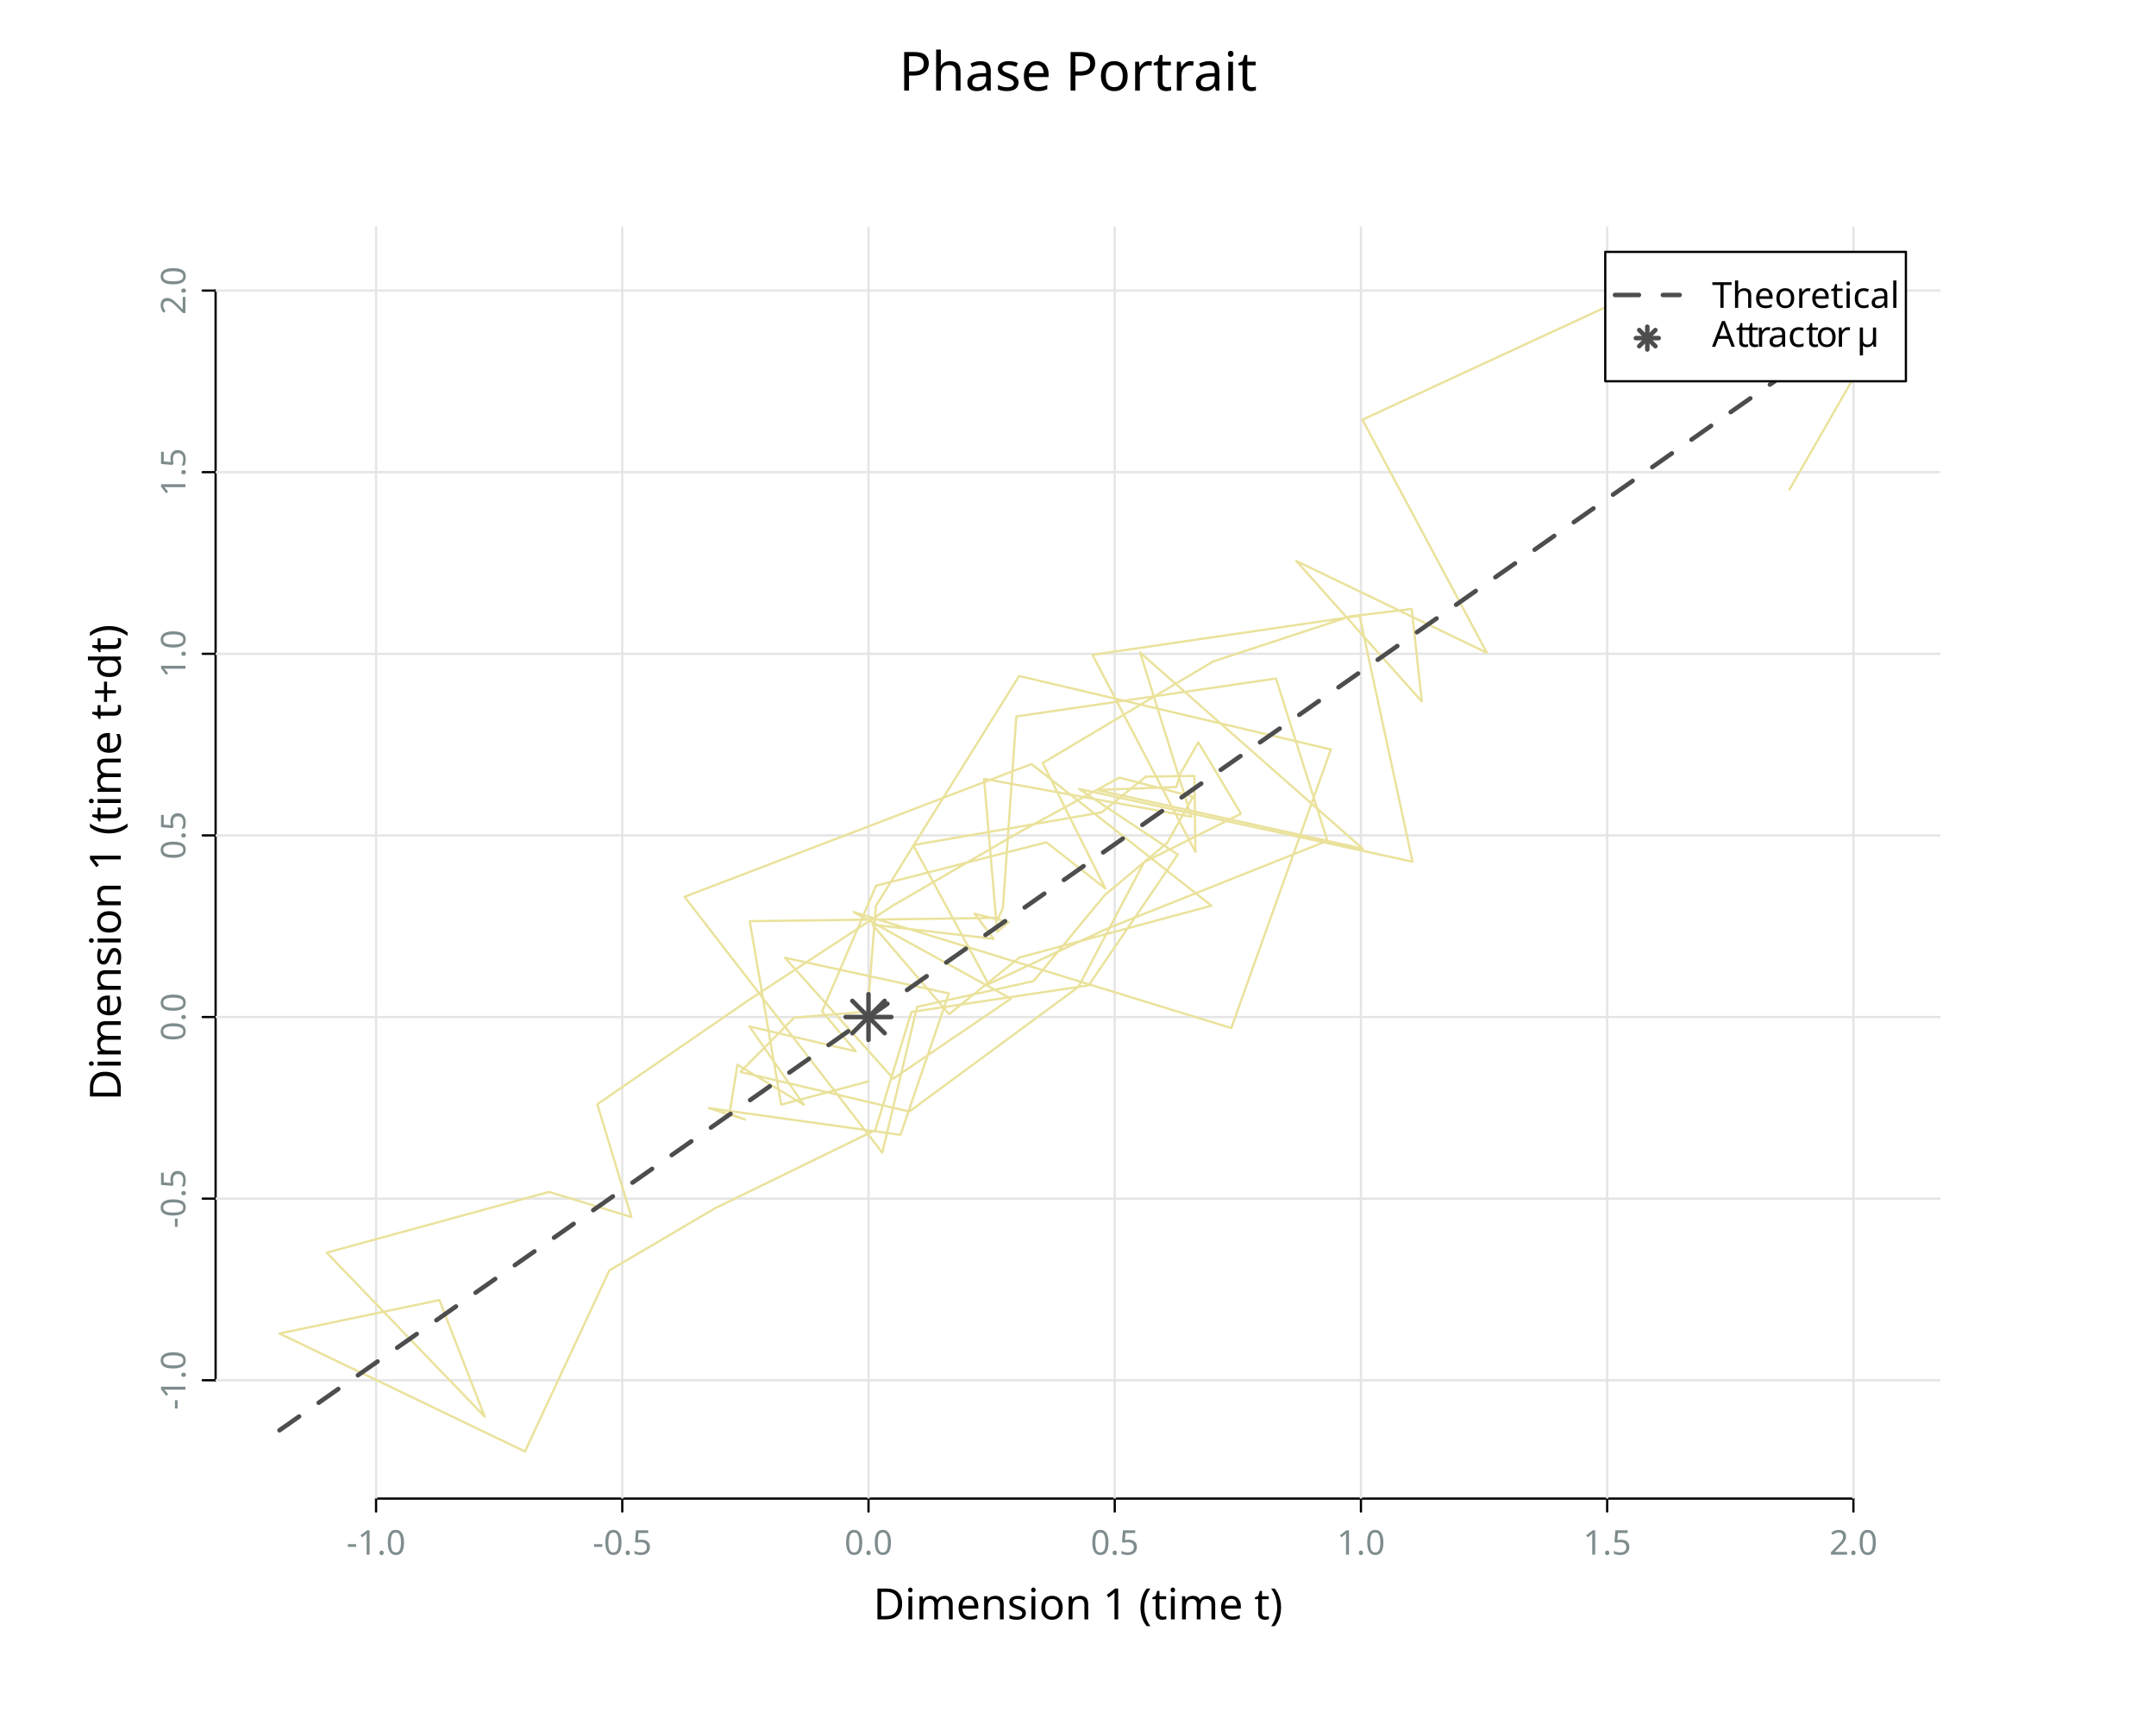
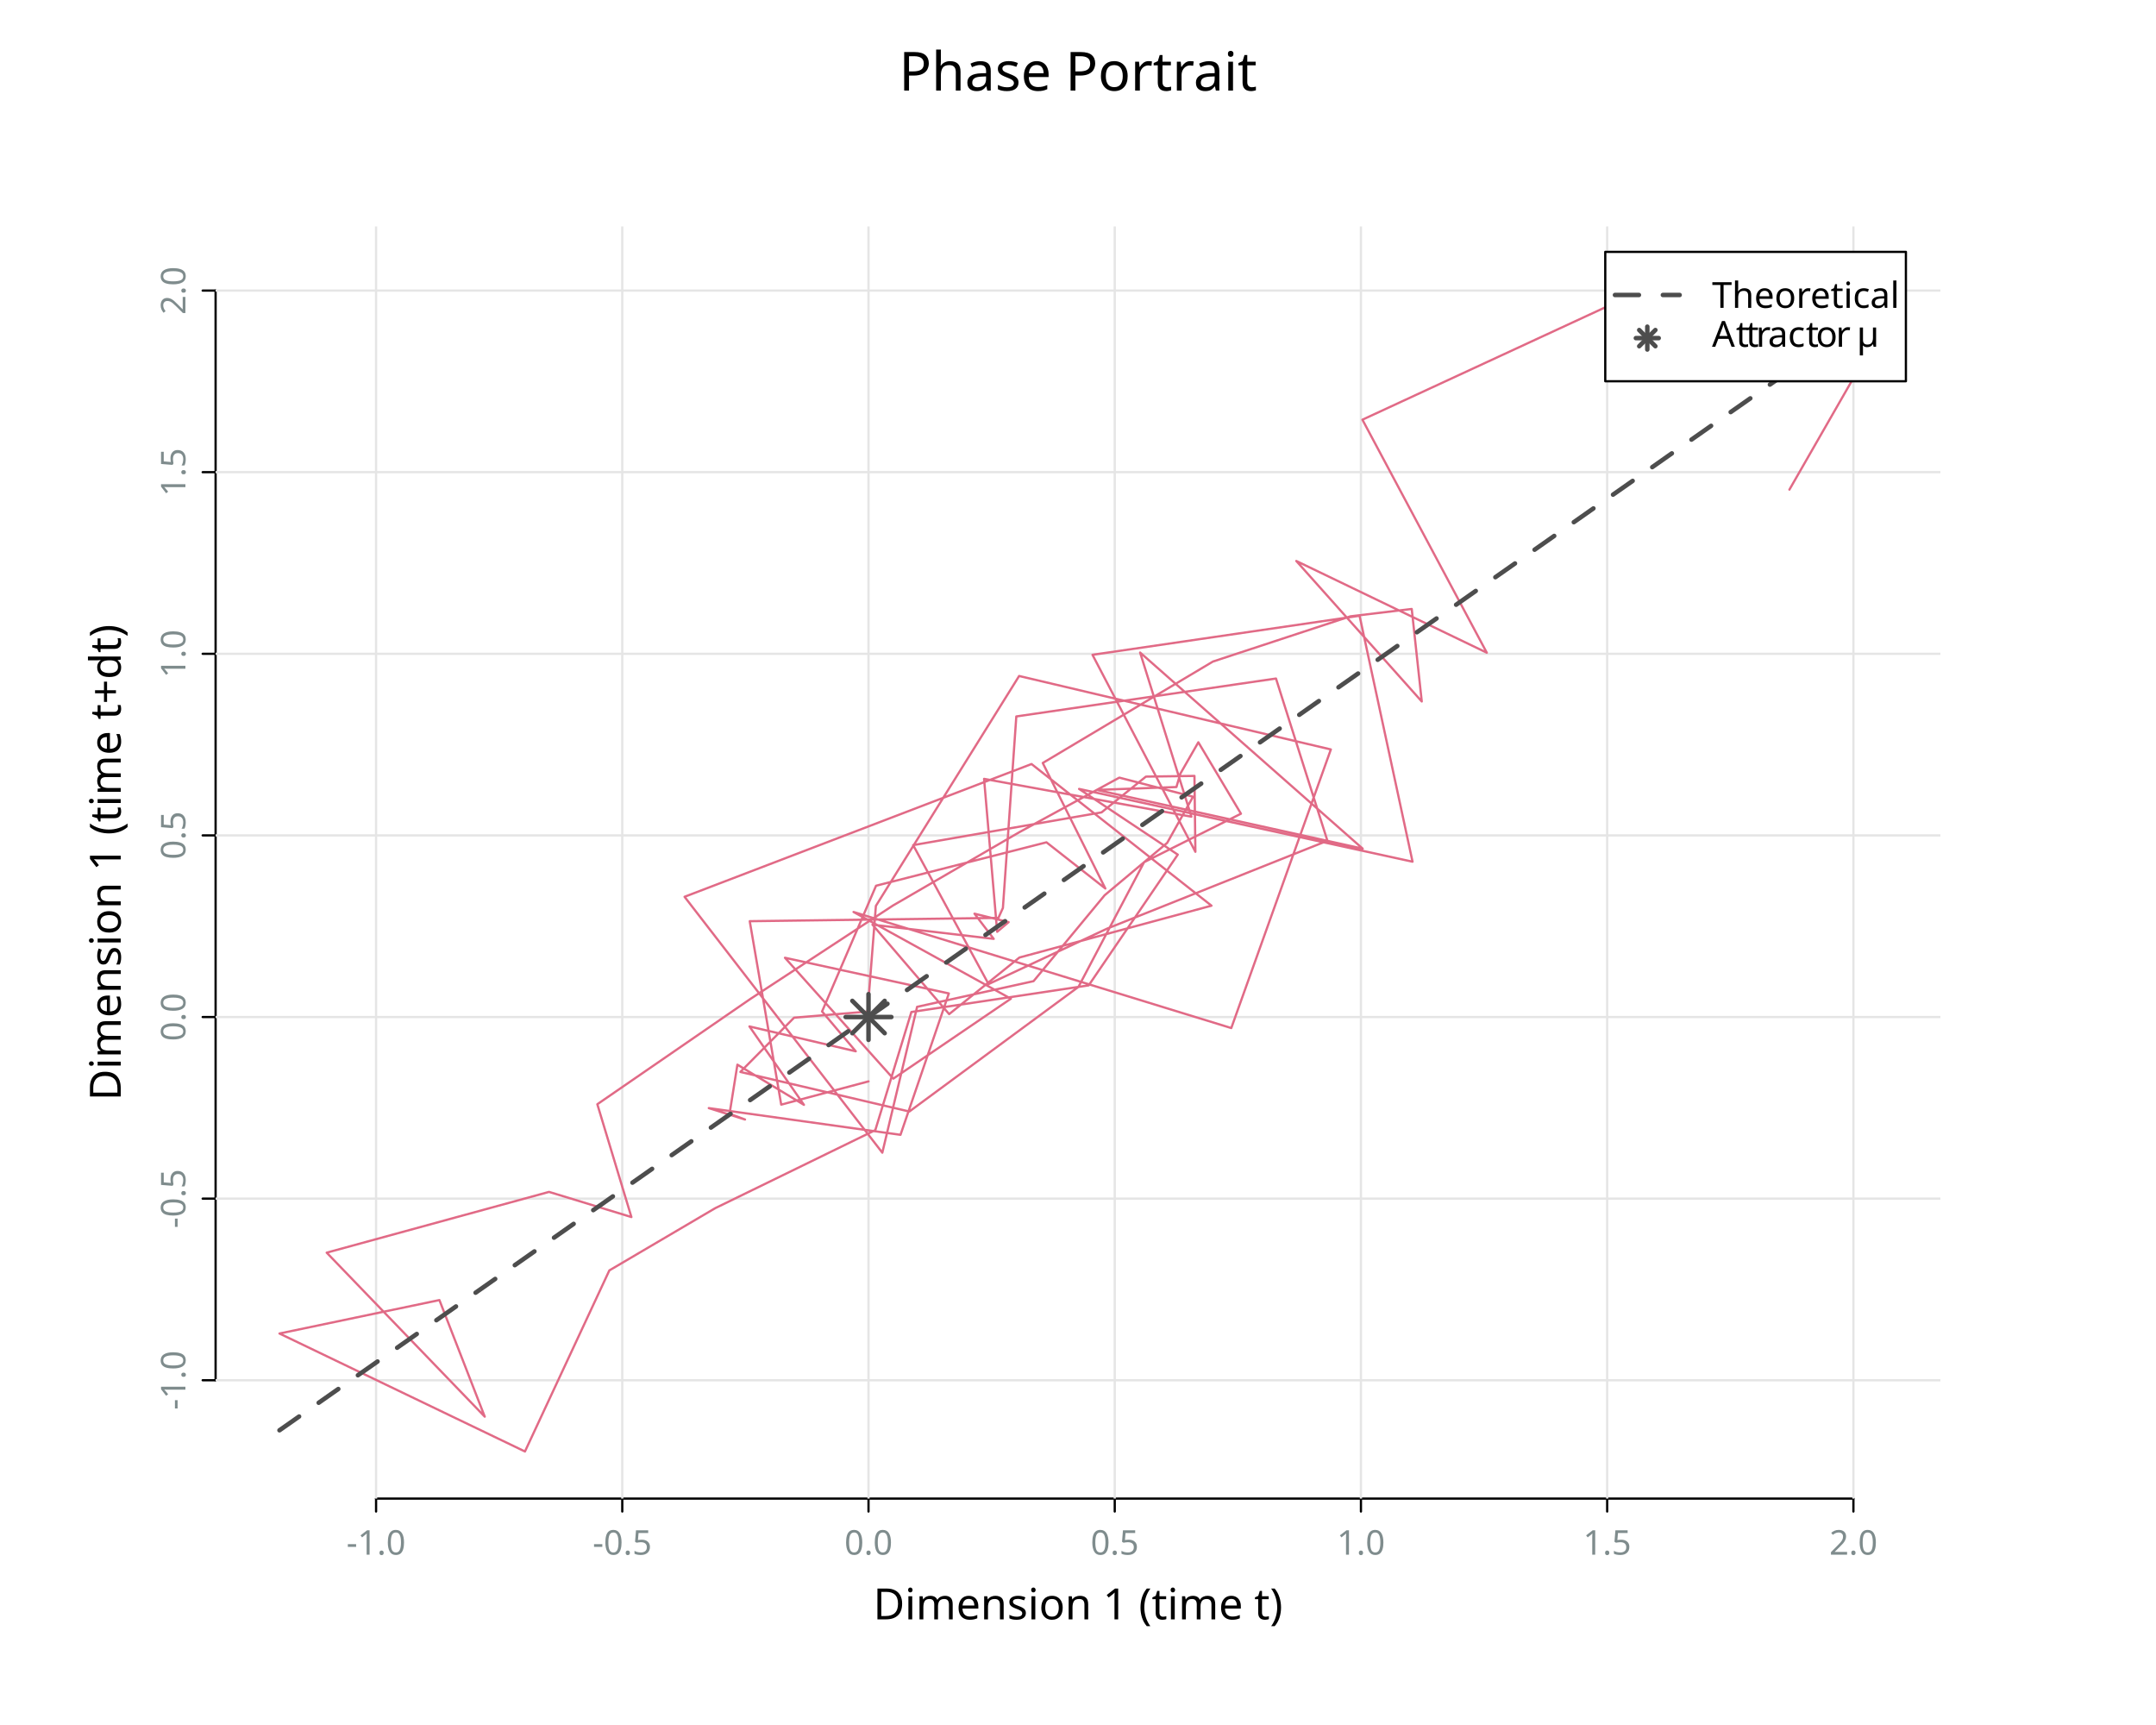
<svg xmlns="http://www.w3.org/2000/svg" class="svglite" data-engine-version="2.0" width="720.00pt" height="576.00pt" viewBox="0 0 720.00 576.00">
  <defs>
    <style type="text/css">
    .svglite line, .svglite polyline, .svglite polygon, .svglite path, .svglite rect, .svglite circle {
      fill: none;
      stroke: #000000;
      stroke-linecap: round;
      stroke-linejoin: round;
      stroke-miterlimit: 10.00;
    }
  </style>
  </defs>
  <rect width="100%" height="100%" style="stroke: none; fill: #FFFFFF;" />
  <defs>
    <clipPath id="cpMC4wMHw3MjAuMDB8MC4wMHw1NzYuMDA=">
      <rect x="0.00" y="0.00" width="720.00" height="576.00" />
    </clipPath>
  </defs>
  <g clip-path="url(#cpMC4wMHw3MjAuMDB8MC4wMHw1NzYuMDA=)">
    <line x1="125.59" y1="500.40" x2="618.95" y2="500.40" style="stroke-width: 0.75;" />
    <line x1="125.59" y1="500.40" x2="125.59" y2="504.72" style="stroke-width: 0.75;" />
    <line x1="207.81" y1="500.40" x2="207.81" y2="504.72" style="stroke-width: 0.75;" />
    <line x1="290.04" y1="500.40" x2="290.04" y2="504.72" style="stroke-width: 0.75;" />
    <line x1="372.27" y1="500.40" x2="372.27" y2="504.72" style="stroke-width: 0.75;" />
    <line x1="454.49" y1="500.40" x2="454.49" y2="504.72" style="stroke-width: 0.75;" />
    <line x1="536.72" y1="500.40" x2="536.72" y2="504.72" style="stroke-width: 0.75;" />
    <line x1="618.95" y1="500.40" x2="618.95" y2="504.72" style="stroke-width: 0.75;" />
    <text x="125.59" y="519.12" text-anchor="middle" style="font-size: 11.40px; fill: #7F8C8D; font-family: sans;" textLength="19.64px" lengthAdjust="spacingAndGlyphs">-1.0</text>
    <text x="207.81" y="519.12" text-anchor="middle" style="font-size: 11.40px; fill: #7F8C8D; font-family: sans;" textLength="19.64px" lengthAdjust="spacingAndGlyphs">-0.5</text>
    <text x="290.04" y="519.12" text-anchor="middle" style="font-size: 11.40px; fill: #7F8C8D; font-family: sans;" textLength="15.85px" lengthAdjust="spacingAndGlyphs">0.0</text>
    <text x="372.27" y="519.12" text-anchor="middle" style="font-size: 11.40px; fill: #7F8C8D; font-family: sans;" textLength="15.85px" lengthAdjust="spacingAndGlyphs">0.5</text>
    <text x="454.49" y="519.12" text-anchor="middle" style="font-size: 11.40px; fill: #7F8C8D; font-family: sans;" textLength="15.85px" lengthAdjust="spacingAndGlyphs">1.0</text>
    <text x="536.72" y="519.12" text-anchor="middle" style="font-size: 11.40px; fill: #7F8C8D; font-family: sans;" textLength="15.85px" lengthAdjust="spacingAndGlyphs">1.5</text>
    <text x="618.95" y="519.12" text-anchor="middle" style="font-size: 11.40px; fill: #7F8C8D; font-family: sans;" textLength="15.85px" lengthAdjust="spacingAndGlyphs">2.0</text>
    <line x1="72.00" y1="460.88" x2="72.00" y2="97.03" style="stroke-width: 0.75;" />
    <line x1="72.00" y1="460.88" x2="67.68" y2="460.88" style="stroke-width: 0.75;" />
    <line x1="72.00" y1="400.24" x2="67.68" y2="400.24" style="stroke-width: 0.75;" />
    <line x1="72.00" y1="339.60" x2="67.68" y2="339.60" style="stroke-width: 0.75;" />
    <line x1="72.00" y1="278.95" x2="67.68" y2="278.95" style="stroke-width: 0.75;" />
    <line x1="72.00" y1="218.31" x2="67.68" y2="218.31" style="stroke-width: 0.75;" />
    <line x1="72.00" y1="157.67" x2="67.68" y2="157.67" style="stroke-width: 0.75;" />
    <line x1="72.00" y1="97.03" x2="67.68" y2="97.03" style="stroke-width: 0.75;" />
    <text transform="translate(61.92,460.88) rotate(-90)" text-anchor="middle" style="font-size: 11.40px; fill: #7F8C8D; font-family: sans;" textLength="19.64px" lengthAdjust="spacingAndGlyphs">-1.0</text>
    <text transform="translate(61.92,400.24) rotate(-90)" text-anchor="middle" style="font-size: 11.40px; fill: #7F8C8D; font-family: sans;" textLength="19.64px" lengthAdjust="spacingAndGlyphs">-0.5</text>
    <text transform="translate(61.92,339.60) rotate(-90)" text-anchor="middle" style="font-size: 11.40px; fill: #7F8C8D; font-family: sans;" textLength="15.85px" lengthAdjust="spacingAndGlyphs">0.0</text>
    <text transform="translate(61.92,278.95) rotate(-90)" text-anchor="middle" style="font-size: 11.40px; fill: #7F8C8D; font-family: sans;" textLength="15.85px" lengthAdjust="spacingAndGlyphs">0.5</text>
    <text transform="translate(61.92,218.31) rotate(-90)" text-anchor="middle" style="font-size: 11.40px; fill: #7F8C8D; font-family: sans;" textLength="15.85px" lengthAdjust="spacingAndGlyphs">1.0</text>
    <text transform="translate(61.92,157.67) rotate(-90)" text-anchor="middle" style="font-size: 11.40px; fill: #7F8C8D; font-family: sans;" textLength="15.85px" lengthAdjust="spacingAndGlyphs">1.5</text>
    <text transform="translate(61.92,97.03) rotate(-90)" text-anchor="middle" style="font-size: 11.40px; fill: #7F8C8D; font-family: sans;" textLength="15.85px" lengthAdjust="spacingAndGlyphs">2.0</text>
  </g>
  <defs>
    <clipPath id="cpNzIuMDB8NjQ4LjAwfDc1LjYwfDUwMC40MA==">
      <rect x="72.00" y="75.60" width="576.00" height="424.80" />
    </clipPath>
  </defs>
  <g clip-path="url(#cpNzIuMDB8NjQ4LjAwfDc1LjYwfDUwMC40MA==)">
    <line x1="72.00" y1="460.88" x2="648.00" y2="460.88" style="stroke-width: 0.75; stroke: #E5E5E5;" />
    <line x1="72.00" y1="400.24" x2="648.00" y2="400.24" style="stroke-width: 0.75; stroke: #E5E5E5;" />
    <line x1="72.00" y1="339.60" x2="648.00" y2="339.60" style="stroke-width: 0.75; stroke: #E5E5E5;" />
    <line x1="72.00" y1="278.95" x2="648.00" y2="278.95" style="stroke-width: 0.75; stroke: #E5E5E5;" />
    <line x1="72.00" y1="218.31" x2="648.00" y2="218.31" style="stroke-width: 0.75; stroke: #E5E5E5;" />
    <line x1="72.00" y1="157.67" x2="648.00" y2="157.67" style="stroke-width: 0.75; stroke: #E5E5E5;" />
    <line x1="72.00" y1="97.03" x2="648.00" y2="97.03" style="stroke-width: 0.75; stroke: #E5E5E5;" />
    <line x1="125.59" y1="500.40" x2="125.59" y2="75.60" style="stroke-width: 0.75; stroke: #E5E5E5;" />
    <line x1="207.81" y1="500.40" x2="207.81" y2="75.60" style="stroke-width: 0.75; stroke: #E5E5E5;" />
    <line x1="290.04" y1="500.40" x2="290.04" y2="75.60" style="stroke-width: 0.75; stroke: #E5E5E5;" />
    <line x1="372.27" y1="500.40" x2="372.27" y2="75.60" style="stroke-width: 0.75; stroke: #E5E5E5;" />
    <line x1="454.49" y1="500.40" x2="454.49" y2="75.60" style="stroke-width: 0.75; stroke: #E5E5E5;" />
    <line x1="536.72" y1="500.40" x2="536.72" y2="75.60" style="stroke-width: 0.75; stroke: #E5E5E5;" />
    <line x1="618.95" y1="500.40" x2="618.95" y2="75.60" style="stroke-width: 0.75; stroke: #E5E5E5;" />
  </g>
  <defs>
    <clipPath id="cpMjguODB8NjkxLjIwfDQzLjIwfDU0My42MA==">
      <rect x="28.80" y="43.20" width="662.40" height="500.40" />
    </clipPath>
  </defs>
  <g clip-path="url(#cpMjguODB8NjkxLjIwfDQzLjIwfDU0My42MA==)">
    <text x="360.00" y="540.72" text-anchor="middle" style="font-size: 14.40px; font-family: sans;" textLength="128.85px" lengthAdjust="spacingAndGlyphs">Dimension 1 (time t)</text>
    <text transform="translate(40.32,288.00) rotate(-90)" text-anchor="middle" style="font-size: 14.40px; font-family: sans;" textLength="149.27px" lengthAdjust="spacingAndGlyphs">Dimension 1 (time t+dt)</text>
  </g>
  <g clip-path="url(#cpNzIuMDB8NjQ4LjAwfDc1LjYwfDUwMC40MA==)">
-     <polyline points="290.04,361.09 260.89,368.85 250.38,307.60 333.42,306.50 334.92,303.19 339.40,239.23 426.12,226.57 443.29,280.74 369.84,310.03 330.13,328.60 304.95,282.20 367.86,271.27 382.68,259.32 398.89,259.09 399.20,284.43 364.84,218.65 454.03,205.61 471.72,287.73 360.36,263.43 393.32,285.37 363.57,329.03 304.36,337.92 292.31,377.36 238.84,403.43 203.49,424.21 175.31,484.67 93.33,445.28 146.74,434.11 161.88,473.04 109.10,418.28 183.35,397.99 210.86,406.39 199.48,368.72 250.56,333.58 298.20,302.37 340.52,277.82 373.80,259.66 398.42,266.03 389.78,281.45 368.88,298.95 345.16,327.62 306.27,336.20 294.65,384.90 228.61,299.45 344.48,255.12 404.58,302.42 340.44,319.73 316.97,338.63 291.36,308.76 331.85,313.50 325.43,305.09 336.83,307.91 333.01,311.14 328.63,260.07 397.87,272.70 380.74,217.89 455.07,283.37 366.27,263.76 392.87,262.80 394.17,258.36 400.19,247.86 414.42,271.71 382.08,287.89 360.15,329.54 303.68,371.15 247.25,357.93 265.18,339.82 289.73,337.78 292.50,302.50 340.34,225.72 444.44,250.25 411.19,343.28 285.04,304.52 337.59,333.48 298.33,360.17 262.14,319.81 316.87,331.72 300.72,378.93 236.70,370.01 248.80,373.82 243.64,371.89 246.26,355.50 268.48,368.92 250.28,342.74 285.78,351.04 274.53,337.74 292.56,295.76 349.47,281.26 369.13,296.68 348.23,254.77 405.06,220.90 450.98,205.80 471.45,203.34 474.80,234.23 432.90,187.32 496.52,217.95 454.98,140.14 560.49,91.33 626.67,112.79 597.58,163.49 " style="stroke-width: 0.75; stroke: #EAE29C;" />
+     <polyline points="290.04,361.09 260.89,368.85 250.38,307.60 333.42,306.50 334.92,303.19 339.40,239.23 426.12,226.57 443.29,280.74 369.84,310.03 330.13,328.60 304.95,282.20 367.86,271.27 382.68,259.32 398.89,259.09 399.20,284.43 364.84,218.65 454.03,205.61 471.72,287.73 360.36,263.43 393.32,285.37 363.57,329.03 304.36,337.92 292.31,377.36 238.84,403.43 203.49,424.21 175.31,484.67 93.33,445.28 146.74,434.11 161.88,473.04 109.10,418.28 183.35,397.99 210.86,406.39 199.48,368.72 250.56,333.58 298.20,302.37 340.52,277.82 373.80,259.66 398.42,266.03 389.78,281.45 368.88,298.95 345.16,327.62 306.27,336.20 294.65,384.90 228.61,299.45 344.48,255.12 404.58,302.42 340.44,319.73 316.97,338.63 291.36,308.76 331.85,313.50 325.43,305.09 336.83,307.91 333.01,311.14 328.63,260.07 397.87,272.70 380.74,217.89 455.07,283.37 366.27,263.76 392.87,262.80 394.17,258.36 400.19,247.86 414.42,271.71 382.08,287.89 360.15,329.54 303.68,371.15 247.25,357.93 265.18,339.82 289.73,337.78 292.50,302.50 340.34,225.72 444.44,250.25 411.19,343.28 285.04,304.52 337.59,333.48 298.33,360.17 262.14,319.81 316.87,331.72 300.72,378.93 236.70,370.01 248.80,373.82 243.64,371.89 246.26,355.50 268.48,368.92 250.28,342.74 285.78,351.04 274.53,337.74 292.56,295.76 349.47,281.26 369.13,296.68 348.23,254.77 405.06,220.90 450.98,205.80 471.45,203.34 474.80,234.23 432.90,187.32 496.52,217.95 454.98,140.14 560.49,91.33 626.67,112.79 597.58,163.49 " style="stroke-width: 0.75; stroke: #E16A86;" />
    <polyline points="93.33,477.59 98.72,473.81 104.11,470.03 109.49,466.25 114.88,462.47 120.27,458.69 125.66,454.92 131.04,451.14 136.43,447.36 141.82,443.58 147.21,439.80 152.59,436.02 157.98,432.24 163.37,428.46 168.75,424.68 174.14,420.90 179.53,417.12 184.92,413.34 190.30,409.56 195.69,405.78 201.08,402.01 206.46,398.23 211.85,394.45 217.24,390.67 222.63,386.89 228.01,383.11 233.40,379.33 238.79,375.55 244.18,371.77 249.56,367.99 254.95,364.21 260.34,360.43 265.72,356.65 271.11,352.87 276.50,349.10 281.89,345.32 287.27,341.54 292.66,337.76 298.05,333.98 303.43,330.20 308.82,326.42 314.21,322.64 319.60,318.86 324.98,315.08 330.37,311.30 335.76,307.52 341.14,303.74 346.53,299.96 351.92,296.19 357.31,292.41 362.69,288.63 368.08,284.85 373.47,281.07 378.86,277.29 384.24,273.51 389.63,269.73 395.02,265.95 400.40,262.17 405.79,258.39 411.18,254.61 416.57,250.83 421.95,247.05 427.34,243.28 432.73,239.50 438.11,235.72 443.50,231.94 448.89,228.16 454.28,224.38 459.66,220.60 465.05,216.82 470.44,213.04 475.82,209.26 481.21,205.48 486.60,201.70 491.99,197.92 497.37,194.14 502.76,190.37 508.15,186.59 513.54,182.81 518.92,179.03 524.31,175.25 529.70,171.47 535.08,167.69 540.47,163.91 545.86,160.13 551.25,156.35 556.63,152.57 562.02,148.79 567.41,145.01 572.79,141.23 578.18,137.45 583.57,133.68 588.96,129.90 594.34,126.12 599.73,122.34 605.12,118.56 610.51,114.78 615.89,111.00 621.28,107.22 626.67,103.44 " style="stroke-width: 1.50; stroke: #4D4D4D; stroke-dasharray: 8.00,8.00;" />
    <line x1="284.64" y1="345.00" x2="295.44" y2="334.20" style="stroke-width: 1.50; stroke: #4D4D4D;" />
    <line x1="284.64" y1="334.20" x2="295.44" y2="345.00" style="stroke-width: 1.50; stroke: #4D4D4D;" />
    <line x1="282.40" y1="339.60" x2="297.68" y2="339.60" style="stroke-width: 1.50; stroke: #4D4D4D;" />
    <line x1="290.04" y1="347.23" x2="290.04" y2="331.96" style="stroke-width: 1.50; stroke: #4D4D4D;" />
  </g>
  <g clip-path="url(#cpMC4wMHw3MjAuMDB8MC4wMHw1NzYuMDA=)">
    <text x="360.00" y="30.24" text-anchor="middle" style="font-size: 18.00px; font-family: sans;" textLength="114.07px" lengthAdjust="spacingAndGlyphs">Phase Portrait</text>
  </g>
  <g clip-path="url(#cpNzIuMDB8NjQ4LjAwfDc1LjYwfDUwMC40MA==)">
</g>
  <g clip-path="url(#cpMC4wMHw3MjAuMDB8MC4wMHw1NzYuMDA=)">
    <rect x="536.08" y="84.10" width="100.40" height="43.20" style="stroke-width: 0.75; fill: #FFFFFF;" />
    <line x1="539.32" y1="98.50" x2="560.92" y2="98.50" style="stroke-width: 1.50; stroke: #4D4D4D; stroke-dasharray: 8.00,8.00;" />
    <line x1="547.42" y1="115.60" x2="552.82" y2="110.20" style="stroke-width: 1.50; stroke: #4D4D4D;" />
    <line x1="547.42" y1="110.20" x2="552.82" y2="115.60" style="stroke-width: 1.50; stroke: #4D4D4D;" />
    <line x1="546.30" y1="112.90" x2="553.93" y2="112.90" style="stroke-width: 1.50; stroke: #4D4D4D;" />
    <line x1="550.12" y1="116.71" x2="550.12" y2="109.08" style="stroke-width: 1.50; stroke: #4D4D4D;" />
    <text x="571.72" y="102.79" style="font-size: 12.00px; font-family: sans;" textLength="59.36px" lengthAdjust="spacingAndGlyphs">Theoretical</text>
    <text x="571.72" y="115.80" style="font-size: 12.00px; font-family: sans;" textLength="8.01px" lengthAdjust="spacingAndGlyphs">A</text>
    <text x="579.72" y="115.80" style="font-size: 12.00px; font-family: sans;" textLength="3.33px" lengthAdjust="spacingAndGlyphs">t</text>
    <text x="583.06" y="115.80" style="font-size: 12.00px; font-family: sans;" textLength="3.33px" lengthAdjust="spacingAndGlyphs">t</text>
    <text x="586.39" y="115.80" style="font-size: 12.00px; font-family: sans;" textLength="4.00px" lengthAdjust="spacingAndGlyphs">r</text>
    <text x="590.39" y="115.80" style="font-size: 12.00px; font-family: sans;" textLength="6.67px" lengthAdjust="spacingAndGlyphs">a</text>
    <text x="597.06" y="115.80" style="font-size: 12.00px; font-family: sans;" textLength="6.00px" lengthAdjust="spacingAndGlyphs">c</text>
    <text x="603.06" y="115.80" style="font-size: 12.00px; font-family: sans;" textLength="3.33px" lengthAdjust="spacingAndGlyphs">t</text>
    <text x="606.40" y="115.80" style="font-size: 12.00px; font-family: sans;" textLength="6.67px" lengthAdjust="spacingAndGlyphs">o</text>
    <text x="613.07" y="115.80" style="font-size: 12.00px; font-family: sans;" textLength="4.00px" lengthAdjust="spacingAndGlyphs">r</text>
    <text x="617.07" y="115.80" style="font-size: 12.00px; font-family: sans;" textLength="3.00px" lengthAdjust="spacingAndGlyphs"> </text>
    <text x="620.07" y="115.80" style="font-size: 12.00px; font-family: sans;" textLength="6.56px" lengthAdjust="spacingAndGlyphs">μ</text>
  </g>
  <defs>
    <clipPath id="cpODcuODR8NjYwLjk2fDEwMi4yNHw0NzAuMTY=">
      <rect x="87.84" y="102.24" width="573.12" height="367.92" />
    </clipPath>
  </defs>
  <g clip-path="url(#cpODcuODR8NjYwLjk2fDEwMi4yNHw0NzAuMTY=)">
</g>
</svg>
